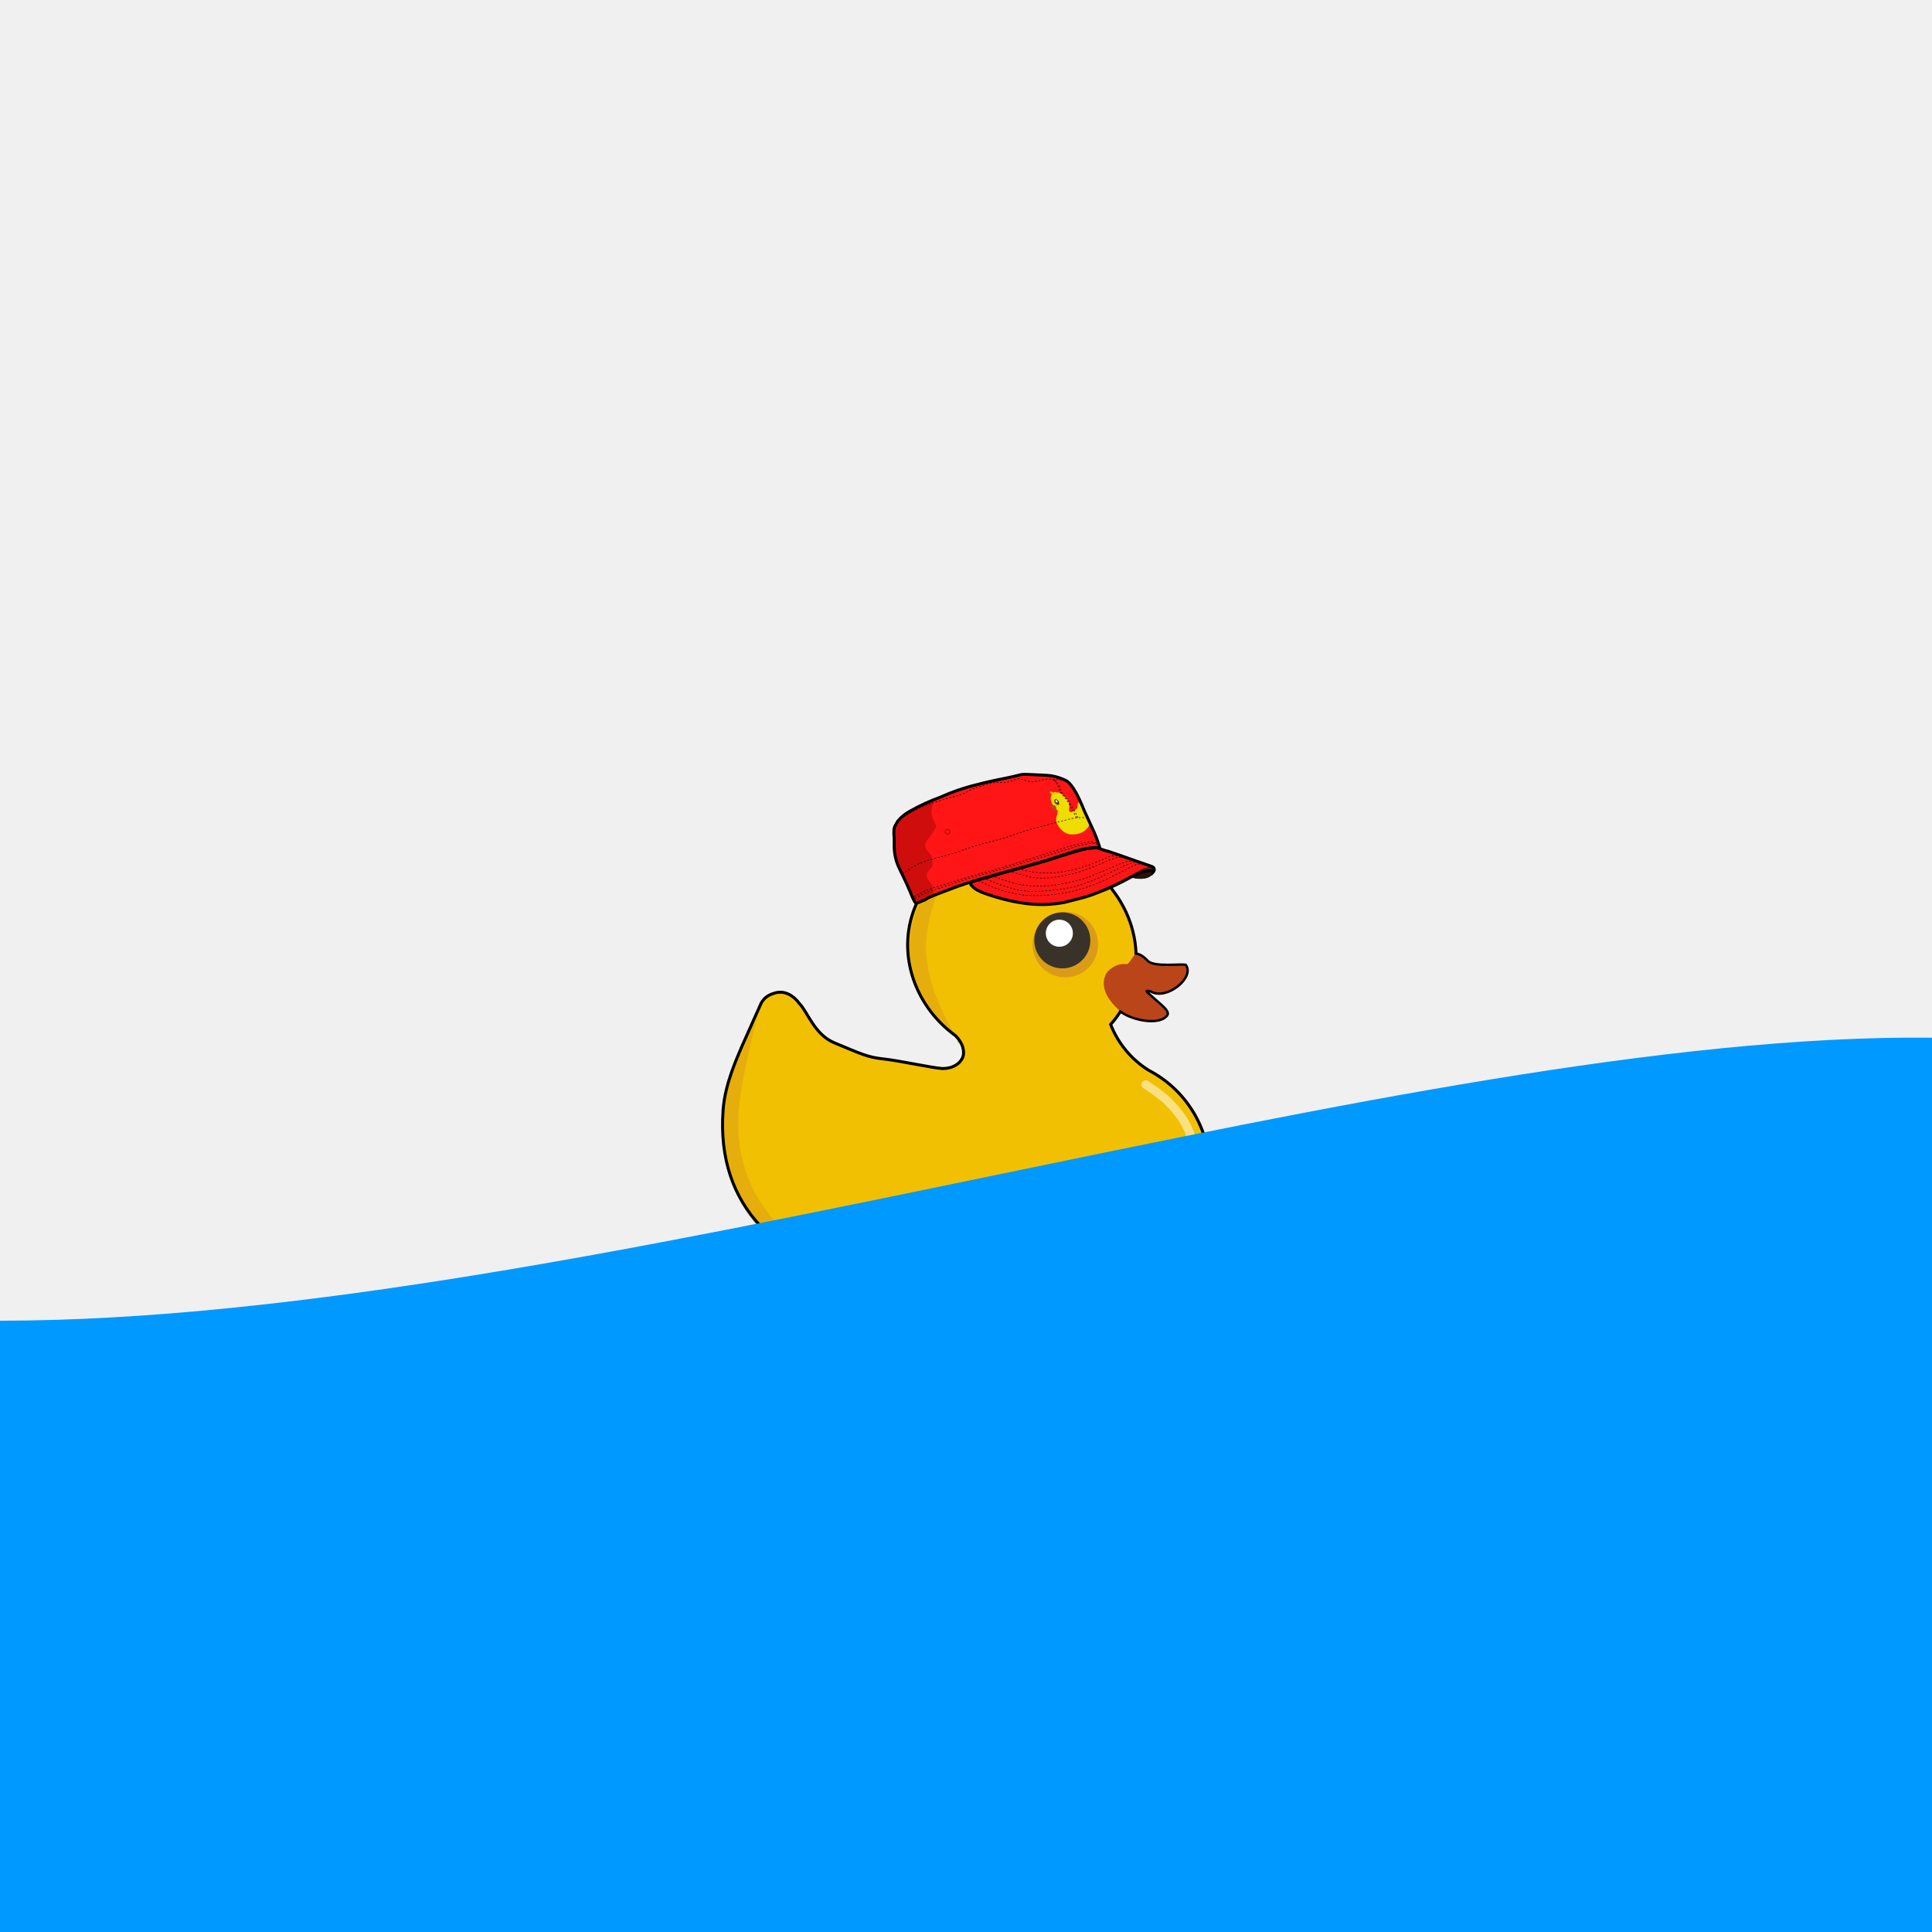
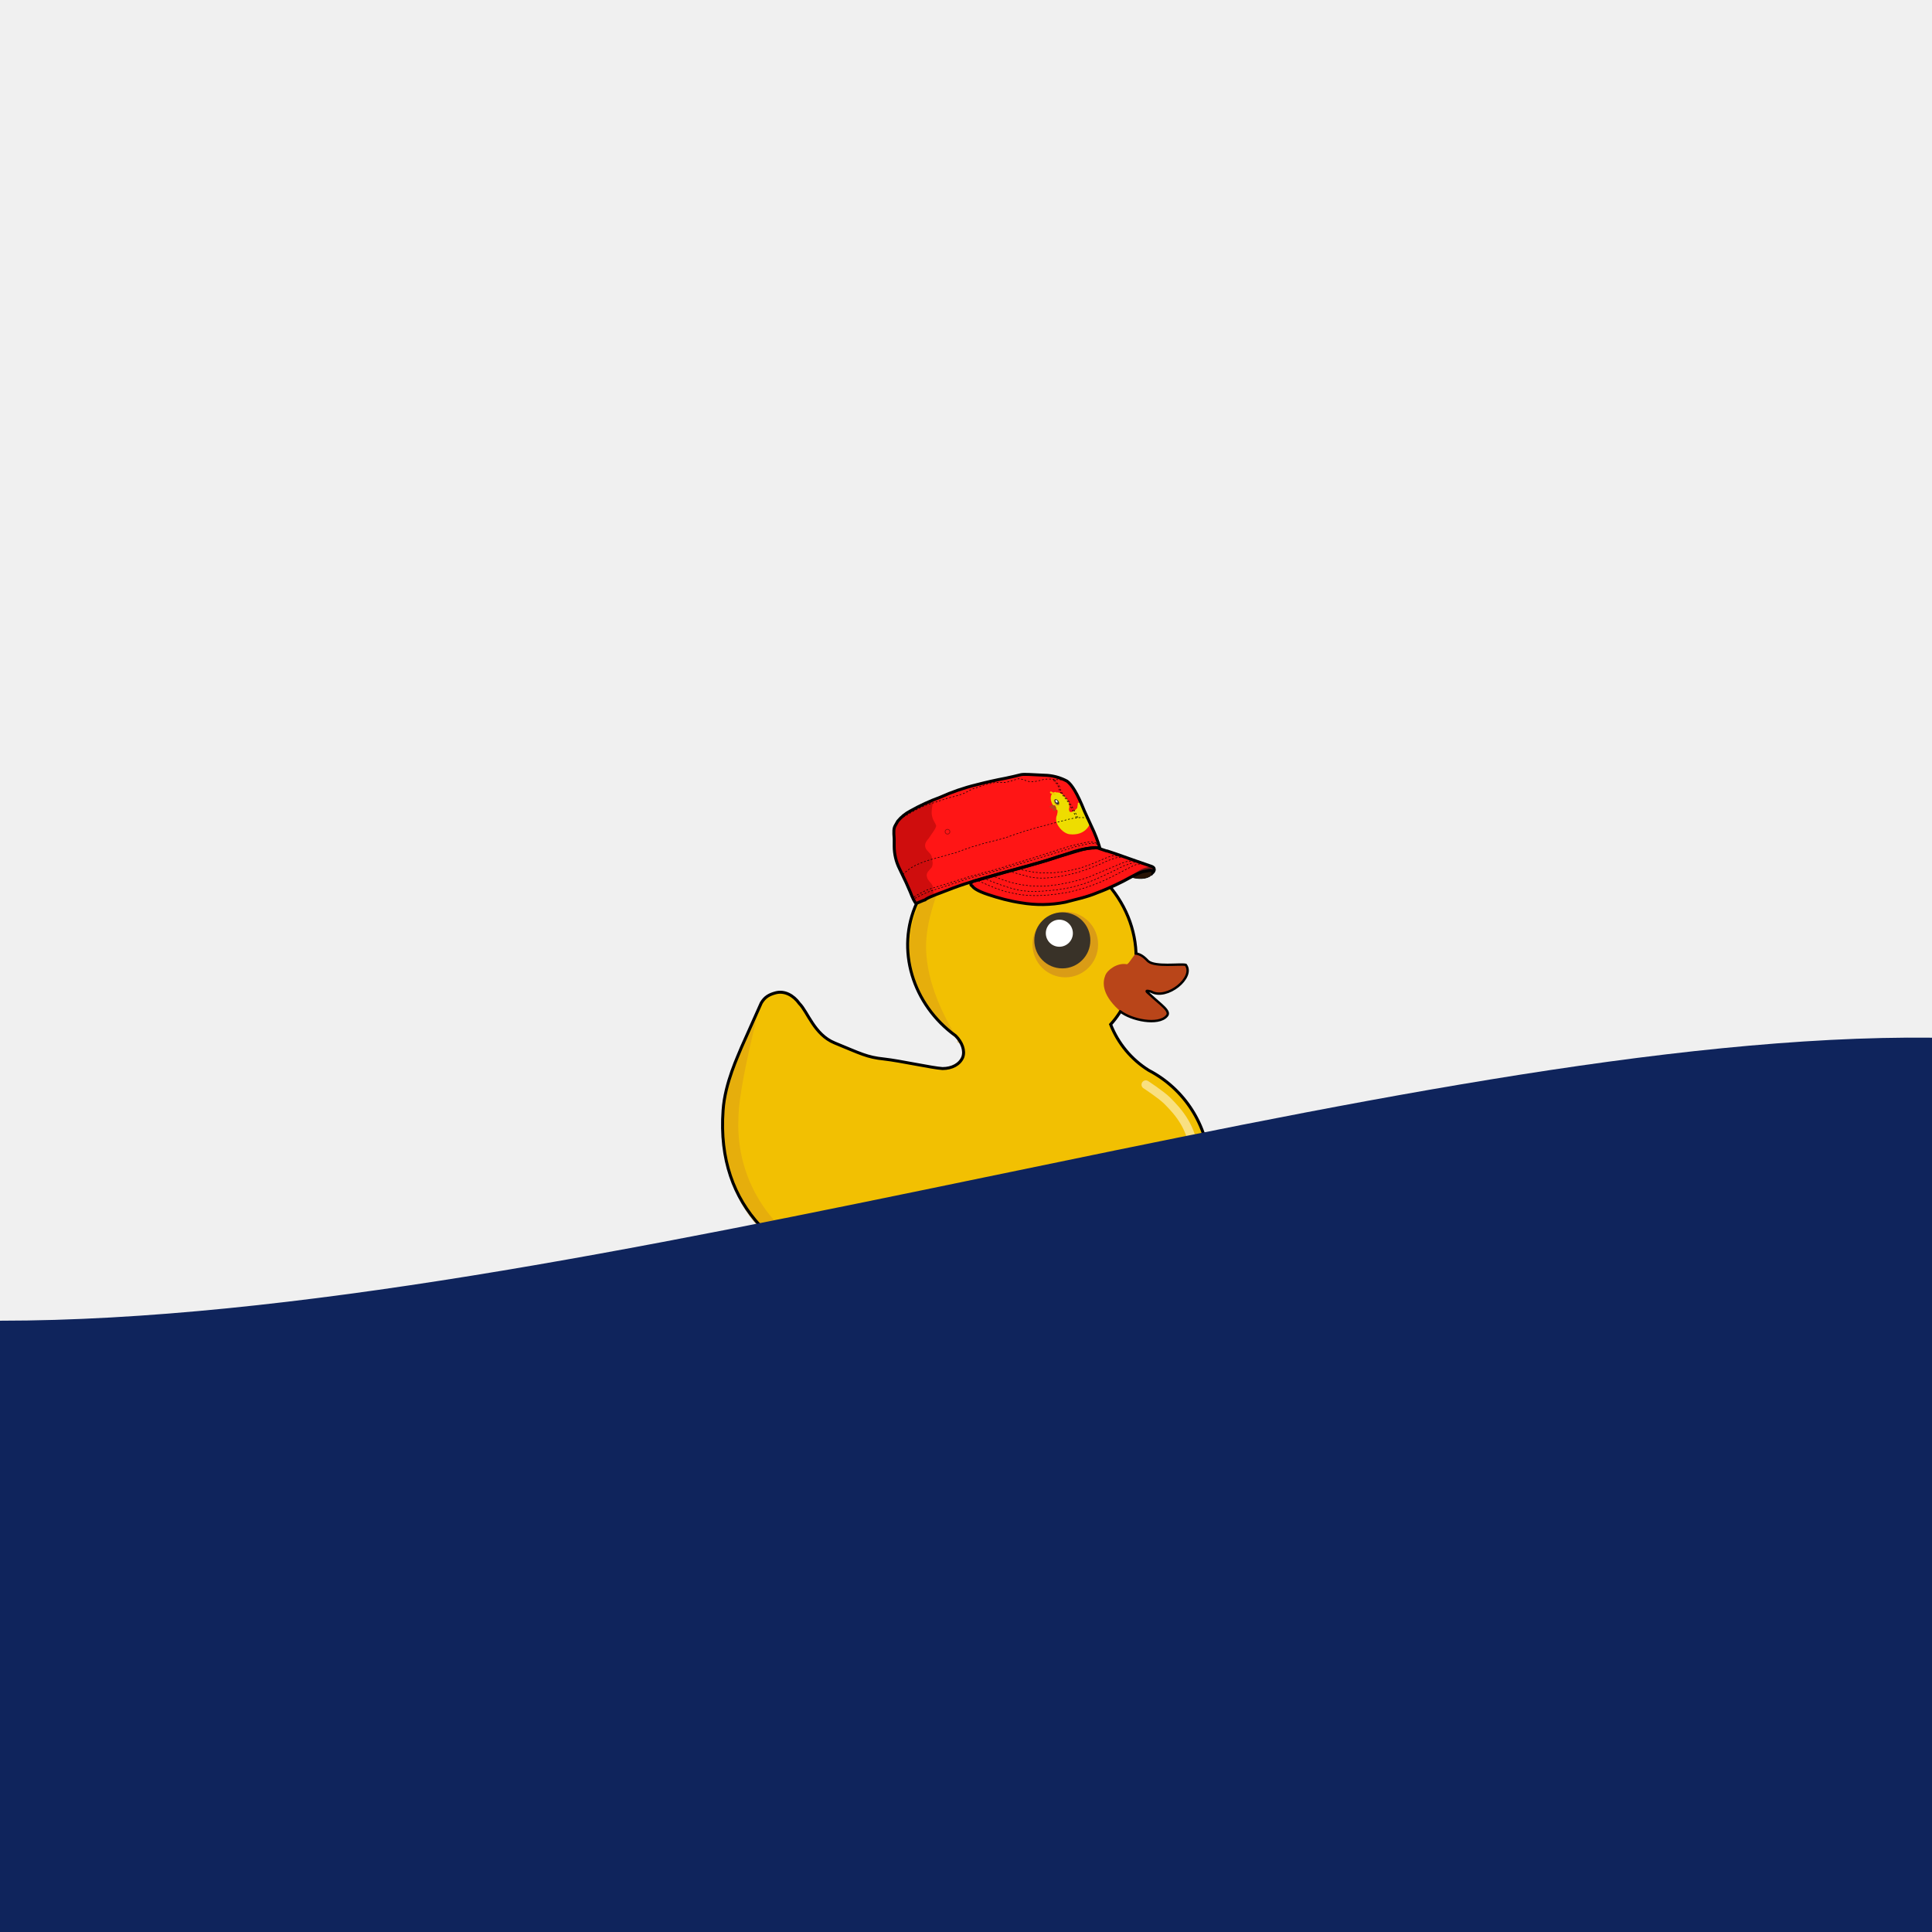
<svg xmlns="http://www.w3.org/2000/svg" xmlns:xlink="http://www.w3.org/1999/xlink" viewBox="0 0 1024 1024">
  <defs>
    <path fill="#fff" d="M168 58c-14 26.7-5 59.4 19 78.7-21.7 71-91.3-62.3-112.2-24.3l-13 25.3c-2 4-10.7 20-12.6 36-13 115 147 127 227.6 110C407.5 238.3 246.3-81.1 168 58Z" id="z1" />
    <path d="M597 73c6-1 17 0 39 1a83 83 0 0 1 38 10c8 6 17 20 29 50l12 26a252 252 0 0 1 14 36 49 49 0 0 0-15 0c-9 1-24 4-37 9l-37 12a3101 3101 0 0 1-71 20l-56 16a524 524 0 0 0-40 14c-10 4-28 10-36 15l-1 1-3 1-12 5c-2 0-7-11-10-19l-7-16-11-23a85 85 0 0 1-9-38v-12c-1-13-1-18 2-23l4-7a68 68 0 0 1 21-17 334 334 0 0 1 50-23 342 342 0 0 1 61-21 736 736 0 0 1 49-11 676 676 0 0 0 26-6Z" id="z2" />
    <path d="m740 201-12-4s-3-2-9-1c-5 0-15 1-24 4l-34 10a915 915 0 0 1-35 11l-65 18-42 12c-3 1-6 2-6 4-1 2-1 3 2 5 2 3 8 8 26 14s36 11 56 14a204 204 0 0 0 74-1c18-5 35-8 54-16 19-7 42-18 54-25 13-7 19-10 26-11s8-2 11-1c2 1 2 3 2 3s3-3 2-6c0-2-2-3-4-4l-26-9-34-12-15-5z" id="z3" />
  </defs>
  <style>@keyframes wave{0%{transform:translateX(-100%)}to{transform:translateX(100%)}}@keyframes duck{0%,to{transform:rotate(10deg)}50%{transform:rotate(-10deg)}}@keyframes duckwrapper{0%{transform:translateY(8%)}to{transform:translateY(-6%)}}</style>
  <defs>
    <mask id="c">
      <path fill="#0c8b00" d="M110 162s45-14 45-3c0 10 9 48 10 52 4 36 11 61-2 101 2 6-77 23-77 23l-6 2-13 4a57 57 0 0 1-14 3c-1 0-6-13-8-22l-5-18a361 361 0 0 1-7-26 93 93 0 0 1-4-43 89 89 0 0 0 1-13c1-14 2-20 7-25l5-7c3-4 15-11 26-15a416 416 0 0 1 40-12l2-1z" />
    </mask>
    <mask id="d">
      <path fill="#03ff45" d="m476 332-36 8-42 14-86 13-12 13 23-1c20-1 39-2 61-8a632 632 0 0 0 62-19 93 93 0 0 1 29-8l12 1c2 1 2 4 2 4s4-3 3-6a8 8 0 0 0 0-1l-2-2z" />
    </mask>
    <mask id="a">
      <use color="#000" xlink:href="#z1" />
    </mask>
    <mask id="b">
      <use color="#000" xlink:href="#z1" />
    </mask>
  </defs>
  <g style="transform-origin:center;animation:duckwrapper 2s ease-in-out -1s infinite alternate">
    <g style="transform-origin:center;animation:duck 4s ease-in-out -3.9s infinite">
      <path fill="#281305" stroke="#000" d="M598 465h2c3 1 8 1 10-1l2-3c-4-4-6-3-6-3a59 59 0 0 0-8 7z" style="stroke-width:.32" />
      <g fill-rule="evenodd">
        <path fill="#f2c002" d="M533.984 446.592c-20.54 1.264-39.184 12.956-48.032 31.916-11.376 24.648-2.212 54.036 20.54 70.468 3.476 3.476 5.056 7.9 3.792 11.376-1.58 3.792-5.688 6.004-10.744 6.004-5.372-.316-22.436-4.108-30.968-5.056-9.164-.948-12.324-2.844-26.228-8.532-10.744-4.424-14.22-16.432-18.644-20.856-3.16-4.424-7.9-6.952-12.64-5.688-3.476.948-5.688 2.212-7.584 5.372l-10.428 23.384c-1.58 4.108-8.848 18.96-9.796 33.496-7.584 104.912 138.408 109.652 211.088 90.692 27.492-7.268 48.348-31.916 46.768-61.304a60.04 60.04 0 0 0-32.232-50.56 50.244 50.244 0 0 1-20.224-24.332c3.476-3.792 6.32-8.216 8.532-13.272 13.272-28.44-.948-62.884-31.6-77.104a64.78 64.78 0 0 0-31.6-6.004z" color="#000" />
        <path fill="none" stroke="#f2c802" stroke-linecap="round" stroke-linejoin="round" stroke-width="13.588" d="M539.988 453.228c9.164-.316 18.644-1.58 25.28-8.848" />
        <path fill="none" stroke="#fff" stroke-linecap="round" stroke-linejoin="round" stroke-width="4.55" d="M607.296 574.888s8.216 5.372 11.376 8.532c6.636 6.636 12.64 13.904 14.536 27.492.948 7.268 1.58 11.692-.632 20.224-1.264 5.688-1.58 6.004-4.424 12.324m-3.476 5.688c-5.056 8.848-10.428 12.956-18.644 18.644" opacity=".5" />
        <path fill="#da9c16" d="M83 82s-24 71-25 95a83 83 0 0 0 29 71c24 22 62 40 62 40l-90-22-15-84 13-73Z" mask="url(#a)" opacity=".5" transform="matrix(.915 -.042 .042 .915 330.896 433.4426)" />
        <path fill="#da9c16" d="M200 14s-28 39-29 69c-1 29 18 57 18 57l-48-27 3-77z" mask="url(#b)" opacity=".5" transform="matrix(.915 -.042 .042 .915 330.896 433.4426)" />
        <g transform="matrix(.316 0 0 .316 352.6 387.5)">
          <circle cx="671" cy="358" r="55" fill="#da9c16" />
          <circle cx="666" cy="351" r="47" fill="#393228" />
          <circle cx="661" cy="339" r="22.7" fill="#fff" />
          <path fill="none" stroke="#000" stroke-width="5" d="M574 187c-65 4-124 41-152 101-36 78-7 171 65 223 11 11 16 25 12 36-5 12-18 19-34 19-17-1-71-13-98-16-29-3-39-9-83-27-34-14-45-52-59-66-10-14-25-22-40-18-11 3-18 7-24 17l-33 74c-5 13-28 60-31 106-24 332 438 347 668 287 87-23 153-101 148-194a190 190 0 0 0-102-160 159 159 0 0 1-64-77c11-12 20-26 27-42 42-90-3-199-100-244a205 205 0 0 0-100-19z" />
          <path fill="#b94519" d="M738 410c3-9 20-22 36-19 3 1 13-18 16-18 9 1 16 9 21 13 11 10 52 4 63 6 16 20-33 60-59 45-13-4-5 2-2 5 18 17 36 28 29 36-15 16-63 6-82-11-29-27-26-47-22-57z" />
          <path fill="none" stroke="#000" stroke-linecap="round" stroke-width="4" d="M789 373c10 1 17 9 21 13 12 10 53 4 63 6 16 21-32 60-58 45-14-4-5 2-2 5 18 17 36 28 28 36-14 16-59 7-78-8" />
        </g>
      </g>
      <g fill="#ff1515" transform="matrix(.316 0 0 .316 352.6 387.5)">
        <use xlink:href="#z2" />
        <use xlink:href="#z3" />
      </g>
      <path fill="#800" d="M110 162s-7 16-7 26 4 15 5 20c1 4-11 15-17 22-7 6-9 10-8 16s9 12 9 18c0 7 1 14-3 19-4 4-12 8-11 15 0 8 7 13 8 19v37c-7 3-14 3-14 3H6l1-218h94s8 23 9 22z" mask="url(#c)" transform="matrix(.2874 -.0414 .0414 .2874 456.5 382.1)" />
      <path fill="#411" d="M482 339h-3c-9 0-19 5-26 8a801 801 0 0 1-48 16 401 401 0 0 1-59 13l-44 5c7 0 13 7 22 6a529 529 0 0 0 126-28c15-6 17-5 24-5h13c2 2 7-1 7-1l3-10-1-2-2-1-12-1z" mask="url(#d)" transform="matrix(.2874 -.0414 .0414 .2874 456.5 382.1)" />
      <path fill="#ed0" d="M559.58 420.048c1.58-.316 3.476.632 4.74 2.212 2.212 1.896 2.844 4.74 2.212 6.636l.316 1.264.948.316 1.896-.948 1.264-1.264.316-2.212c0-.632 0-.632.632-.632l.632.316 5.056 11.06s-2.212 6.32-10.744 5.372c-2.212-.316-4.74-2.212-6.32-5.056-.948-1.896-.948-3.792-.316-5.056l.316-1.58v-.948a8.532 8.532 0 0 1-1.264-1.264c-2.212-2.212-3.16-5.688-1.58-7.584a2.844 2.844 0 0 1 1.896-.948z" />
      <path fill="#da9c16" d="M559.264 423.682c-.695.126-.948.948-.442 1.896.474.948 1.39 1.58 2.086 1.454.632-.095.948-.948.411-1.896a3.065 3.065 0 0 0-.727-.948c.221.19.411.442.632.727.316.758.221 1.454-.316 1.58-.569.095-1.264-.442-1.706-1.264-.316-.758-.221-1.454.316-1.517.19 0 .316 0 .569.063-.316-.095-.506-.158-.727-.126z" />
      <g transform="matrix(-.3122 .0487 .14 .2833 352.6 387.5)">
        <ellipse cx="-562" cy="229" fill="#393228" rx="3.3" ry="5" />
        <ellipse cx="-562" cy="228" fill="#fff" rx="1.6" ry="2.4" />
      </g>
      <path fill="#b94519" d="M559.454 427.19c-.19-.316-.758-.537-1.043-.316l-.632-.474c-.316.727-.948.695-1.58.98 0 .632 1.58 1.58 1.896 1.043.379-.063-.158 1.074.126 1.296 1.612.474 2.086-1.422 1.169-2.465z" />
      <path stroke="#f2c802" stroke-linecap="round" d="m559 421-2-1" />
      <g fill="none" stroke="#000" transform="matrix(.316 0 0 .316 352.6 387.5)">
        <g stroke-dasharray="3 3">
          <path d="M708 147s-2-2-8-2c-5 0-12 0-24 3l-46 12c-26 7-40 12-57 18-18 6-29 7-44 12-16 4-28 9-42 14l-40 11a158 158 0 0 0-31 12 94 94 0 0 0-18 14m366-32h-11c-5 0-12 3-19 6s-20 9-36 14-38 9-60 9-47-7-47-7" />
          <path d="M802 223h-8c-5 0-15 6-29 13-15 8-47 26-93 35-46 8-73 5-93 0-19-3-56-21-56-21" />
          <path d="m770 211-12 1a151 151 0 0 0-26 10c-8 3-37 17-72 22-36 6-52 0-58-2l-26-7m202-21" />
          <path d="M787 218h-8c-5 0-12 3-19 6l-50 21a311 311 0 0 1-73 15 183 183 0 0 1-69-10l-19-7" />
          <path d="M794 220h-7l-18 6a622 622 0 0 1-35 17c-11 5-40 20-85 24-45 5-60-1-74-5a403 403 0 0 1-40-15M653 82l7 8c2 3 2 8 5 13l12 15 9 15a505 505 0 0 1 6 12" />
          <path d="m394 147 11-6a184 184 0 0 1 24-13c8-4 14-6 22-8l24-8c9-2 21-5 29-9s10-6 15-7a330 330 0 0 0 17-6l18-4h18l20-6c6-1 14 5 22 5s17-3 21-4a58 58 0 0 1 17 0l15 1m58 108s-3-2-10-2c-8 1-26 5-40 10a7311 7311 0 0 1-115 35l-51 14a2650 2650 0 0 1-63 21c-10 3-30 14-30 14" />
          <path d="m651 82 7 8c2 4 2 8 5 13l12 15a383 383 0 0 1 15 28m33 42s-3-2-11-2c-7 0-26 5-40 9a7311 7311 0 0 1-114 36l-51 14a2650 2650 0 0 1-64 20c-10 3-29 15-29 15" />
        </g>
        <circle cx="445.3" cy="233" r="4" stroke-width="1.3" opacity=".4" transform="rotate(-8)" />
        <g stroke-width="5">
          <use xlink:href="#z3" />
          <use xlink:href="#z2" />
        </g>
      </g>
    </g>
  </g>
-   <path style="fill-opacity:1;stroke:none;stroke-width:1px;stroke-linecap:butt;stroke-linejoin:miter;stroke-opacity:1;animation:wave 4s linear infinite;fill:#09f" d="M1024 550C746 547 306 700 0 700s-746-147-1024-150-719 150-1024 150v324h4096V700c-306 0-746-147-1024-150Z" />
+   <path style="fill-opacity:1;stroke:none;stroke-width:1px;stroke-linecap:butt;stroke-linejoin:miter;stroke-opacity:1;animation:wave 4s linear infinite;fill:#0f245c" d="M1024 550C746 547 306 700 0 700s-746-147-1024-150-719 150-1024 150v324h4096V700c-306 0-746-147-1024-150Z" />
</svg>
